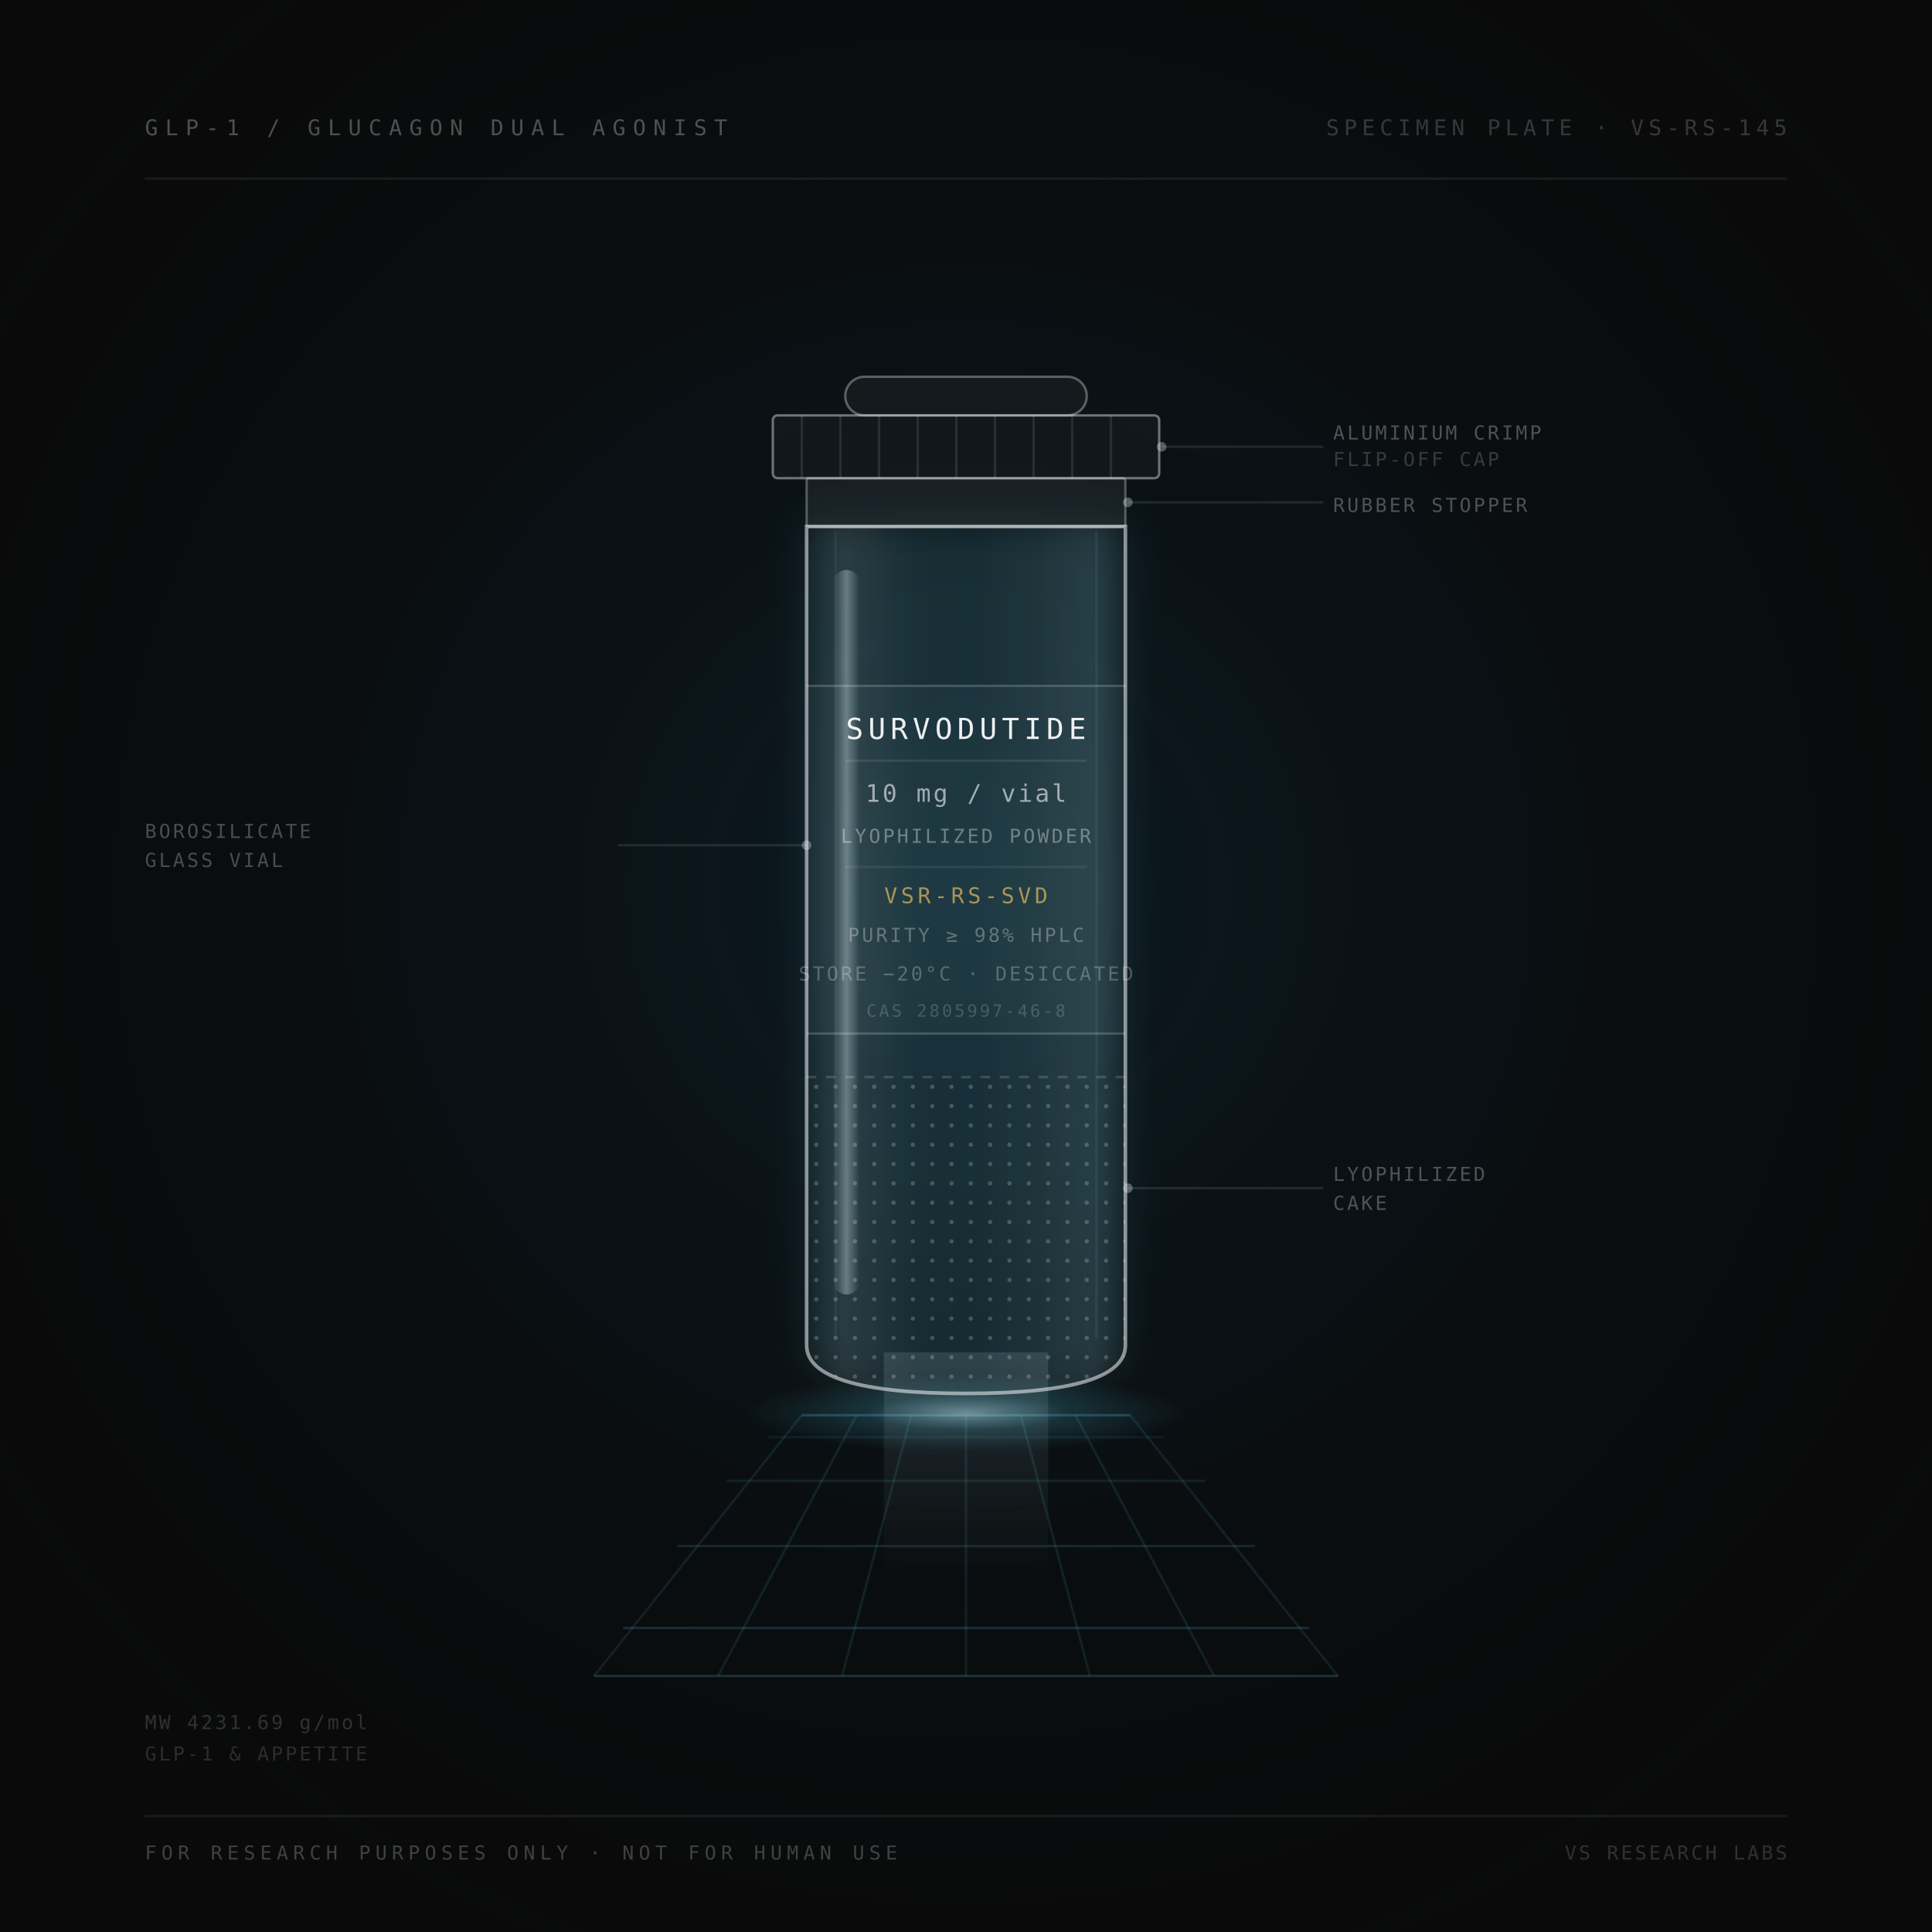
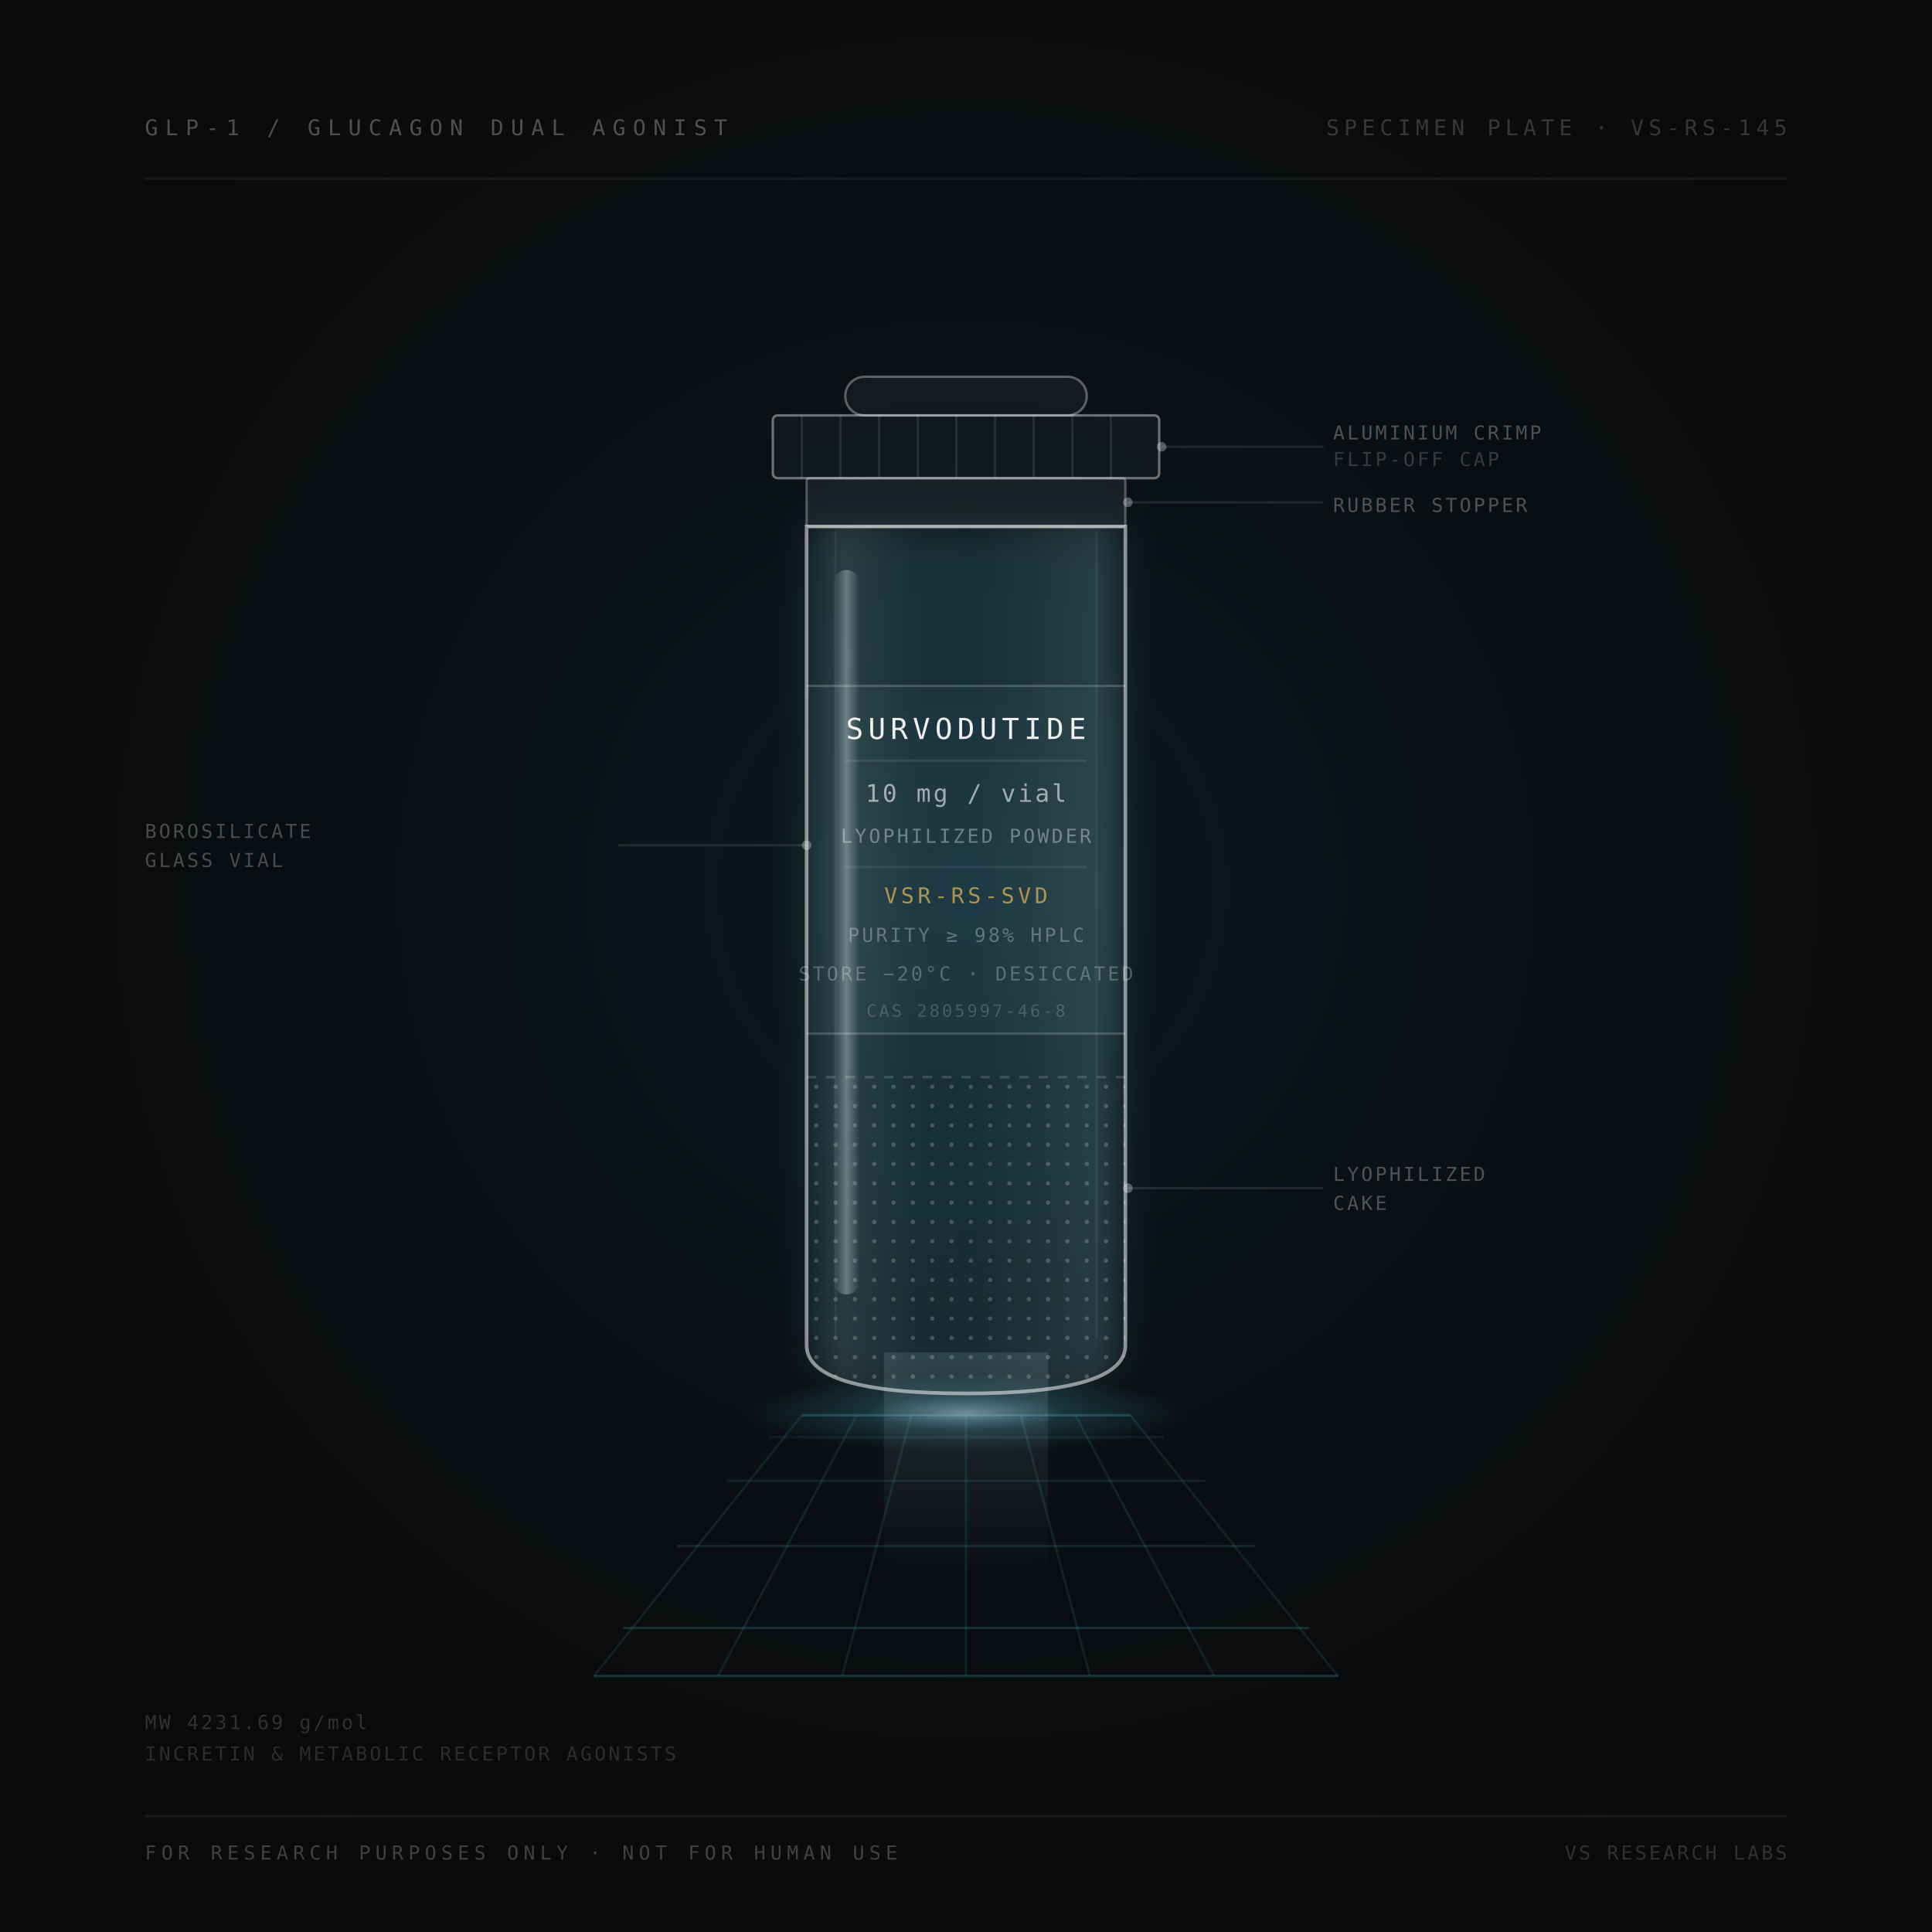
<svg xmlns="http://www.w3.org/2000/svg" viewBox="0 0 800 800">
  <defs>
    <pattern id="lyoDots" width="8" height="8" patternUnits="userSpaceOnUse">
      <circle cx="2" cy="2" r="0.9" fill="rgba(255,255,255,0.2)" />
    </pattern>
    <clipPath id="vialFill">
      <path d="M333 446 L333 557 Q333 576 400 576 Q467 576 467 557 L467 446 Z" />
    </clipPath>
    <radialGradient id="bgDepth" cx="0.5" cy="0.46" r="0.62">
      <stop offset="0" stop-color="#0e2a38" stop-opacity="0.55" />
      <stop offset="0.55" stop-color="#0a1822" stop-opacity="0.28" />
      <stop offset="1" stop-color="#0a0a0a" stop-opacity="0" />
    </radialGradient>
    <radialGradient id="floorPool" cx="0.5" cy="0.5" r="0.5">
      <stop offset="0" stop-color="#bfeffd" stop-opacity="0.5" />
      <stop offset="0.45" stop-color="#5EDDF6" stop-opacity="0.16" />
      <stop offset="1" stop-color="#5EDDF6" stop-opacity="0" />
    </radialGradient>
    <linearGradient id="glassBody" x1="0" y1="0" x2="1" y2="0">
      <stop offset="0" stop-color="#ffffff" stop-opacity="0.02" />
      <stop offset="0.12" stop-color="#ffffff" stop-opacity="0.085" />
      <stop offset="0.34" stop-color="#ffffff" stop-opacity="0.015" />
      <stop offset="0.52" stop-color="#ffffff" stop-opacity="0.008" />
      <stop offset="0.72" stop-color="#ffffff" stop-opacity="0.04" />
      <stop offset="0.9" stop-color="#cdeefb" stop-opacity="0.09" />
      <stop offset="1" stop-color="#ffffff" stop-opacity="0.02" />
    </linearGradient>
    <linearGradient id="spec" x1="0" y1="0" x2="1" y2="0">
      <stop offset="0" stop-color="#eafdff" stop-opacity="0" />
      <stop offset="0.5" stop-color="#eafdff" stop-opacity="0.55" />
      <stop offset="1" stop-color="#eafdff" stop-opacity="0" />
    </linearGradient>
    <linearGradient id="reflFade" x1="0" y1="0" x2="0" y2="1">
      <stop offset="0" stop-color="#cdeefb" stop-opacity="0.13" />
      <stop offset="1" stop-color="#cdeefb" stop-opacity="0" />
    </linearGradient>
    <filter id="vglow" x="-60%" y="-60%" width="220%" height="220%">
      <feGaussianBlur stdDeviation="7" />
    </filter>
  </defs>
  <rect width="800" height="800" fill="#0a0a0a" />
  <rect width="800" height="800" fill="url(#bgDepth)" />
  <line x1="60" y1="74" x2="740" y2="74" stroke="rgba(255,255,255,0.07)" stroke-width="1" />
  <text x="60" y="56" font-family="monospace" font-size="9" fill="rgba(255,255,255,0.28)" letter-spacing="3">GLP-1 / GLUCAGON DUAL AGONIST</text>
  <text x="740" y="56" font-family="monospace" font-size="9" fill="rgba(255,255,255,0.18)" letter-spacing="2" text-anchor="end">SPECIMEN PLATE · VS-RS-145</text>
  <g class="pad">
    <line x1="332" y1="586" x2="468" y2="586" stroke="#5EDDF6" stroke-opacity="0.22" stroke-width="1" />
    <line x1="332.0" y1="586" x2="246.0" y2="694" stroke="#5EDDF6" stroke-opacity="0.10" stroke-width="1" />
    <line x1="354.7" y1="586" x2="297.3" y2="694" stroke="#5EDDF6" stroke-opacity="0.10" stroke-width="1" />
    <line x1="377.3" y1="586" x2="348.7" y2="694" stroke="#5EDDF6" stroke-opacity="0.10" stroke-width="1" />
    <line x1="400.0" y1="586" x2="400.0" y2="694" stroke="#5EDDF6" stroke-opacity="0.10" stroke-width="1" />
    <line x1="422.7" y1="586" x2="451.3" y2="694" stroke="#5EDDF6" stroke-opacity="0.10" stroke-width="1" />
    <line x1="445.3" y1="586" x2="502.7" y2="694" stroke="#5EDDF6" stroke-opacity="0.10" stroke-width="1" />
    <line x1="468.0" y1="586" x2="554.0" y2="694" stroke="#5EDDF6" stroke-opacity="0.10" stroke-width="1" />
    <line x1="318.2" y1="595.1" x2="481.8" y2="595.1" stroke="#5EDDF6" stroke-opacity="0.071" stroke-width="1" />
    <line x1="301.0" y1="613.2" x2="499.0" y2="613.2" stroke="#5EDDF6" stroke-opacity="0.097" stroke-width="1" />
    <line x1="280.4" y1="640.2" x2="519.6" y2="640.2" stroke="#5EDDF6" stroke-opacity="0.128" stroke-width="1" />
    <line x1="258.0" y1="674.1" x2="542.0" y2="674.1" stroke="#5EDDF6" stroke-opacity="0.162" stroke-width="1" />
    <line x1="246.0" y1="694.0" x2="554.0" y2="694.0" stroke="#5EDDF6" stroke-opacity="0.180" stroke-width="1" />
  </g>
  <path d="M334 218 L334 557 Q334 577 400 577 Q466 577 466 557 L466 218 Z" fill="#5EDDF6" opacity="0.12" filter="url(#vglow)" />
  <ellipse cx="400" cy="585" rx="92" ry="16" fill="url(#floorPool)" />
  <rect x="366" y="560" width="68" height="92" fill="url(#reflFade)" />
  <rect x="350" y="156" width="100" height="16" rx="8" fill="rgba(255,255,255,0.04)" stroke="rgba(255,255,255,0.32)" stroke-width="1" />
  <rect x="320" y="172" width="160" height="26" rx="2" fill="rgba(255,255,255,0.03)" stroke="rgba(255,255,255,0.4)" stroke-width="1" />
  <line x1="332" y1="172" x2="332" y2="198" stroke="rgba(255,255,255,0.1)" stroke-width="1" />
  <line x1="348" y1="172" x2="348" y2="198" stroke="rgba(255,255,255,0.1)" stroke-width="1" />
  <line x1="364" y1="172" x2="364" y2="198" stroke="rgba(255,255,255,0.1)" stroke-width="1" />
  <line x1="380" y1="172" x2="380" y2="198" stroke="rgba(255,255,255,0.1)" stroke-width="1" />
  <line x1="396" y1="172" x2="396" y2="198" stroke="rgba(255,255,255,0.1)" stroke-width="1" />
  <line x1="412" y1="172" x2="412" y2="198" stroke="rgba(255,255,255,0.1)" stroke-width="1" />
  <line x1="428" y1="172" x2="428" y2="198" stroke="rgba(255,255,255,0.1)" stroke-width="1" />
  <line x1="444" y1="172" x2="444" y2="198" stroke="rgba(255,255,255,0.1)" stroke-width="1" />
  <line x1="460" y1="172" x2="460" y2="198" stroke="rgba(255,255,255,0.1)" stroke-width="1" />
  <rect x="334" y="198" width="132" height="20" rx="1" fill="rgba(255,255,255,0.06)" stroke="rgba(255,255,255,0.28)" stroke-width="1" />
  <path d="M334 218 L334 557 Q334 577 400 577 Q466 577 466 557 L466 218 Z" fill="url(#glassBody)" stroke="rgba(255,255,255,0.52)" stroke-width="1.5" />
  <rect x="345" y="236" width="11" height="300" rx="5.5" fill="url(#spec)" opacity="0.6" />
  <line x1="346" y1="220" x2="346" y2="554" stroke="rgba(255,255,255,0.05)" stroke-width="1" />
  <line x1="454" y1="220" x2="454" y2="554" stroke="rgba(255,255,255,0.06)" stroke-width="1" />
  <line x1="334" y1="446" x2="466" y2="446" stroke="rgba(255,255,255,0.16)" stroke-width="1" stroke-dasharray="4,4" />
  <rect x="334" y="447" width="132" height="128" fill="url(#lyoDots)" clip-path="url(#vialFill)" />
  <rect x="334" y="284" width="132" height="144" fill="rgba(255,255,255,0.025)" />
  <line x1="334" y1="284" x2="466" y2="284" stroke="rgba(255,255,255,0.18)" stroke-width="1" />
  <line x1="334" y1="428" x2="466" y2="428" stroke="rgba(255,255,255,0.18)" stroke-width="1" />
  <text x="400" y="306" font-family="monospace" font-size="12" font-weight="500" fill="rgba(255,255,255,0.92)" letter-spacing="2" text-anchor="middle">SURVODUTIDE</text>
  <line x1="350" y1="315" x2="450" y2="315" stroke="rgba(255,255,255,0.09)" stroke-width="1" />
  <text x="400" y="332" font-family="monospace" font-size="10" fill="rgba(255,255,255,0.58)" letter-spacing="1" text-anchor="middle">10 mg / vial</text>
  <text x="400" y="349" font-family="monospace" font-size="8" fill="rgba(255,255,255,0.36)" letter-spacing="1" text-anchor="middle">LYOPHILIZED POWDER</text>
  <line x1="350" y1="359" x2="450" y2="359" stroke="rgba(255,255,255,0.07)" stroke-width="1" />
  <text x="400" y="374" font-family="monospace" font-size="9" fill="#C4A35A" letter-spacing="1.5" text-anchor="middle" opacity="0.85">VSR-RS-SVD</text>
  <text x="400" y="390" font-family="monospace" font-size="8" fill="rgba(255,255,255,0.3)" letter-spacing="1" text-anchor="middle">PURITY ≥ 98% HPLC</text>
  <text x="400" y="406" font-family="monospace" font-size="8" fill="rgba(255,255,255,0.26)" letter-spacing="1" text-anchor="middle">STORE −20°C · DESICCATED</text>
  <text x="400" y="421" font-family="monospace" font-size="7" fill="rgba(255,255,255,0.18)" letter-spacing="1" text-anchor="middle">CAS 2805997-46-8</text>
  <line x1="481" y1="185" x2="548" y2="185" stroke="rgba(255,255,255,0.1)" stroke-width="1" />
  <circle cx="481" cy="185" r="2" fill="rgba(255,255,255,0.3)" />
  <text x="552" y="182" font-family="monospace" font-size="8" fill="rgba(255,255,255,0.28)" letter-spacing="1">ALUMINIUM CRIMP</text>
  <text x="552" y="193" font-family="monospace" font-size="8" fill="rgba(255,255,255,0.18)" letter-spacing="1">FLIP-OFF CAP</text>
  <line x1="467" y1="208" x2="548" y2="208" stroke="rgba(255,255,255,0.1)" stroke-width="1" />
  <circle cx="467" cy="208" r="2" fill="rgba(255,255,255,0.3)" />
  <text x="552" y="212" font-family="monospace" font-size="8" fill="rgba(255,255,255,0.28)" letter-spacing="1">RUBBER STOPPER</text>
  <line x1="467" y1="492" x2="548" y2="492" stroke="rgba(255,255,255,0.1)" stroke-width="1" />
  <circle cx="467" cy="492" r="2" fill="rgba(255,255,255,0.3)" />
  <text x="552" y="489" font-family="monospace" font-size="8" fill="rgba(255,255,255,0.28)" letter-spacing="1">LYOPHILIZED</text>
  <text x="552" y="501" font-family="monospace" font-size="8" fill="rgba(255,255,255,0.28)" letter-spacing="1">CAKE</text>
  <line x1="334" y1="350" x2="256" y2="350" stroke="rgba(255,255,255,0.1)" stroke-width="1" />
  <circle cx="334" cy="350" r="2" fill="rgba(255,255,255,0.3)" />
  <text x="60" y="347" font-family="monospace" font-size="8" fill="rgba(255,255,255,0.26)" letter-spacing="1">BOROSILICATE</text>
  <text x="60" y="359" font-family="monospace" font-size="8" fill="rgba(255,255,255,0.26)" letter-spacing="1">GLASS VIAL</text>
  <text x="60" y="716" font-family="monospace" font-size="8" fill="rgba(255,255,255,0.16)" letter-spacing="1">MW 4231.69 g/mol</text>
-   <text x="60" y="729" font-family="monospace" font-size="8" fill="rgba(255,255,255,0.14)" letter-spacing="1">GLP-1 &amp; APPETITE</text>
+   <text x="60" y="729" font-family="monospace" font-size="8" fill="rgba(255,255,255,0.14)" letter-spacing="1">INCRETIN &amp; METABOLIC RECEPTOR AGONISTS</text>
  <line x1="60" y1="752" x2="740" y2="752" stroke="rgba(255,255,255,0.07)" stroke-width="1" />
  <text x="60" y="770" font-family="monospace" font-size="8" fill="rgba(255,255,255,0.22)" letter-spacing="2">FOR RESEARCH PURPOSES ONLY · NOT FOR HUMAN USE</text>
  <text x="740" y="770" font-family="monospace" font-size="8" fill="rgba(255,255,255,0.16)" letter-spacing="1" text-anchor="end">VS RESEARCH LABS</text>
</svg>
